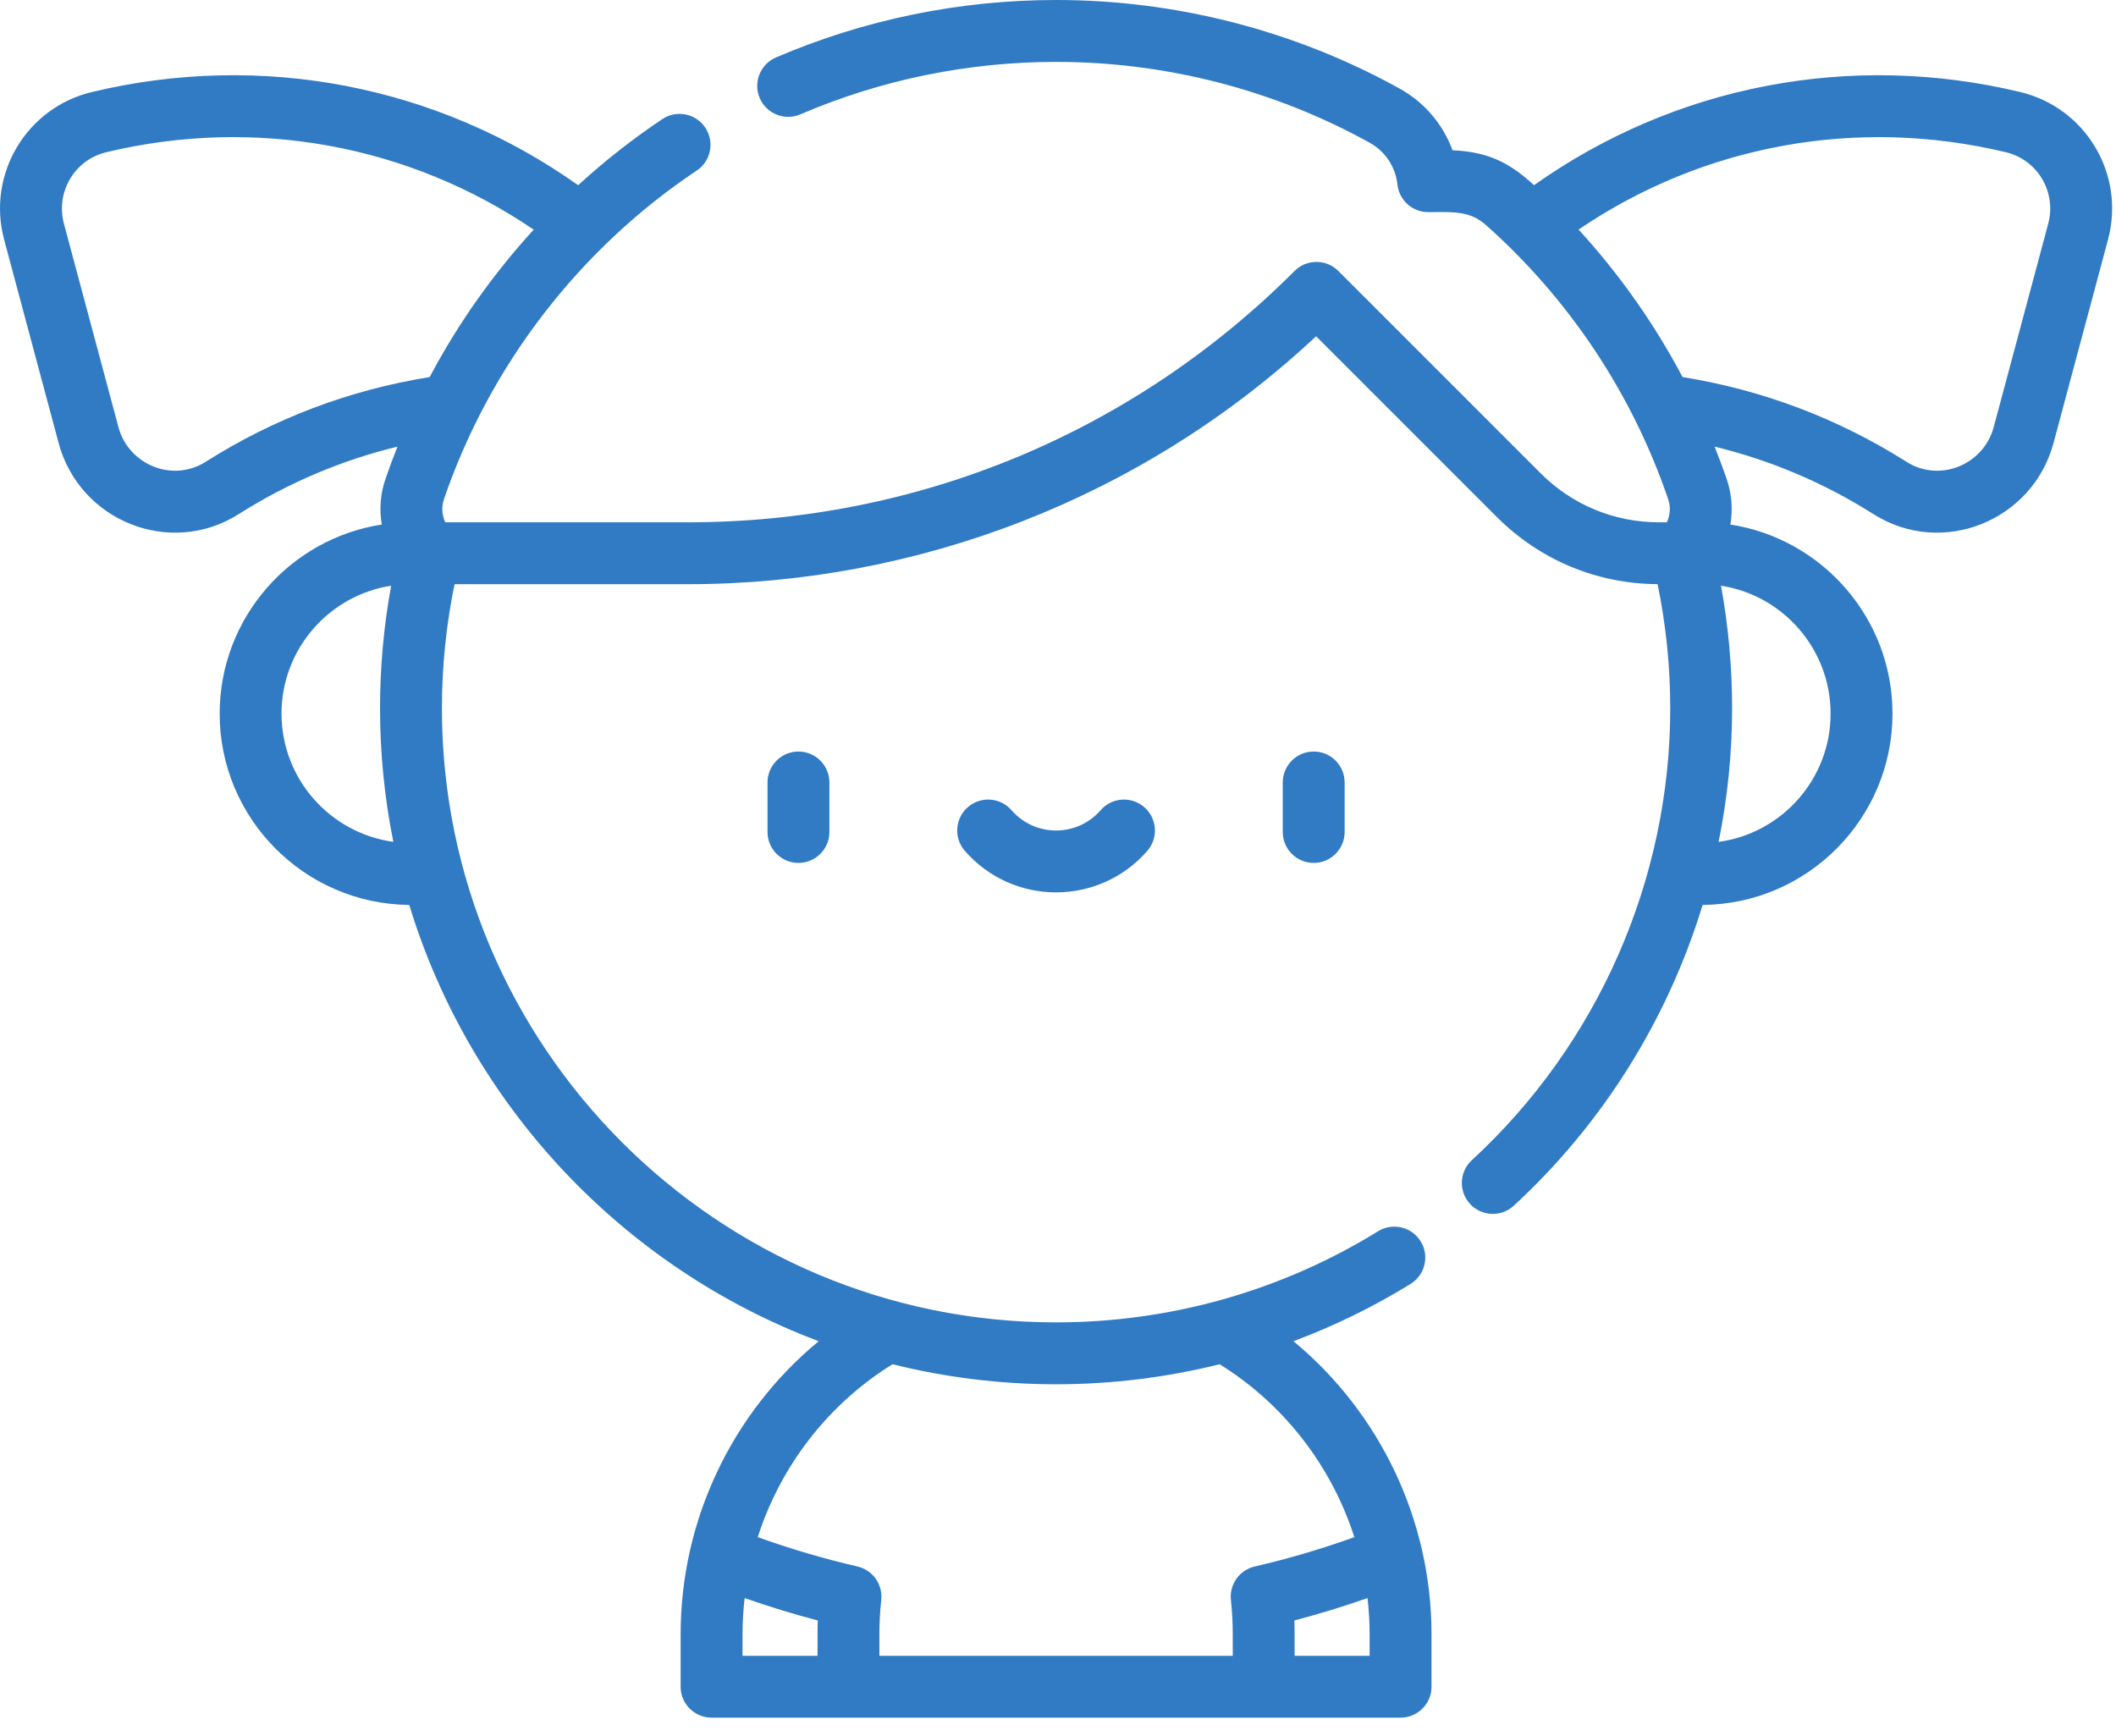
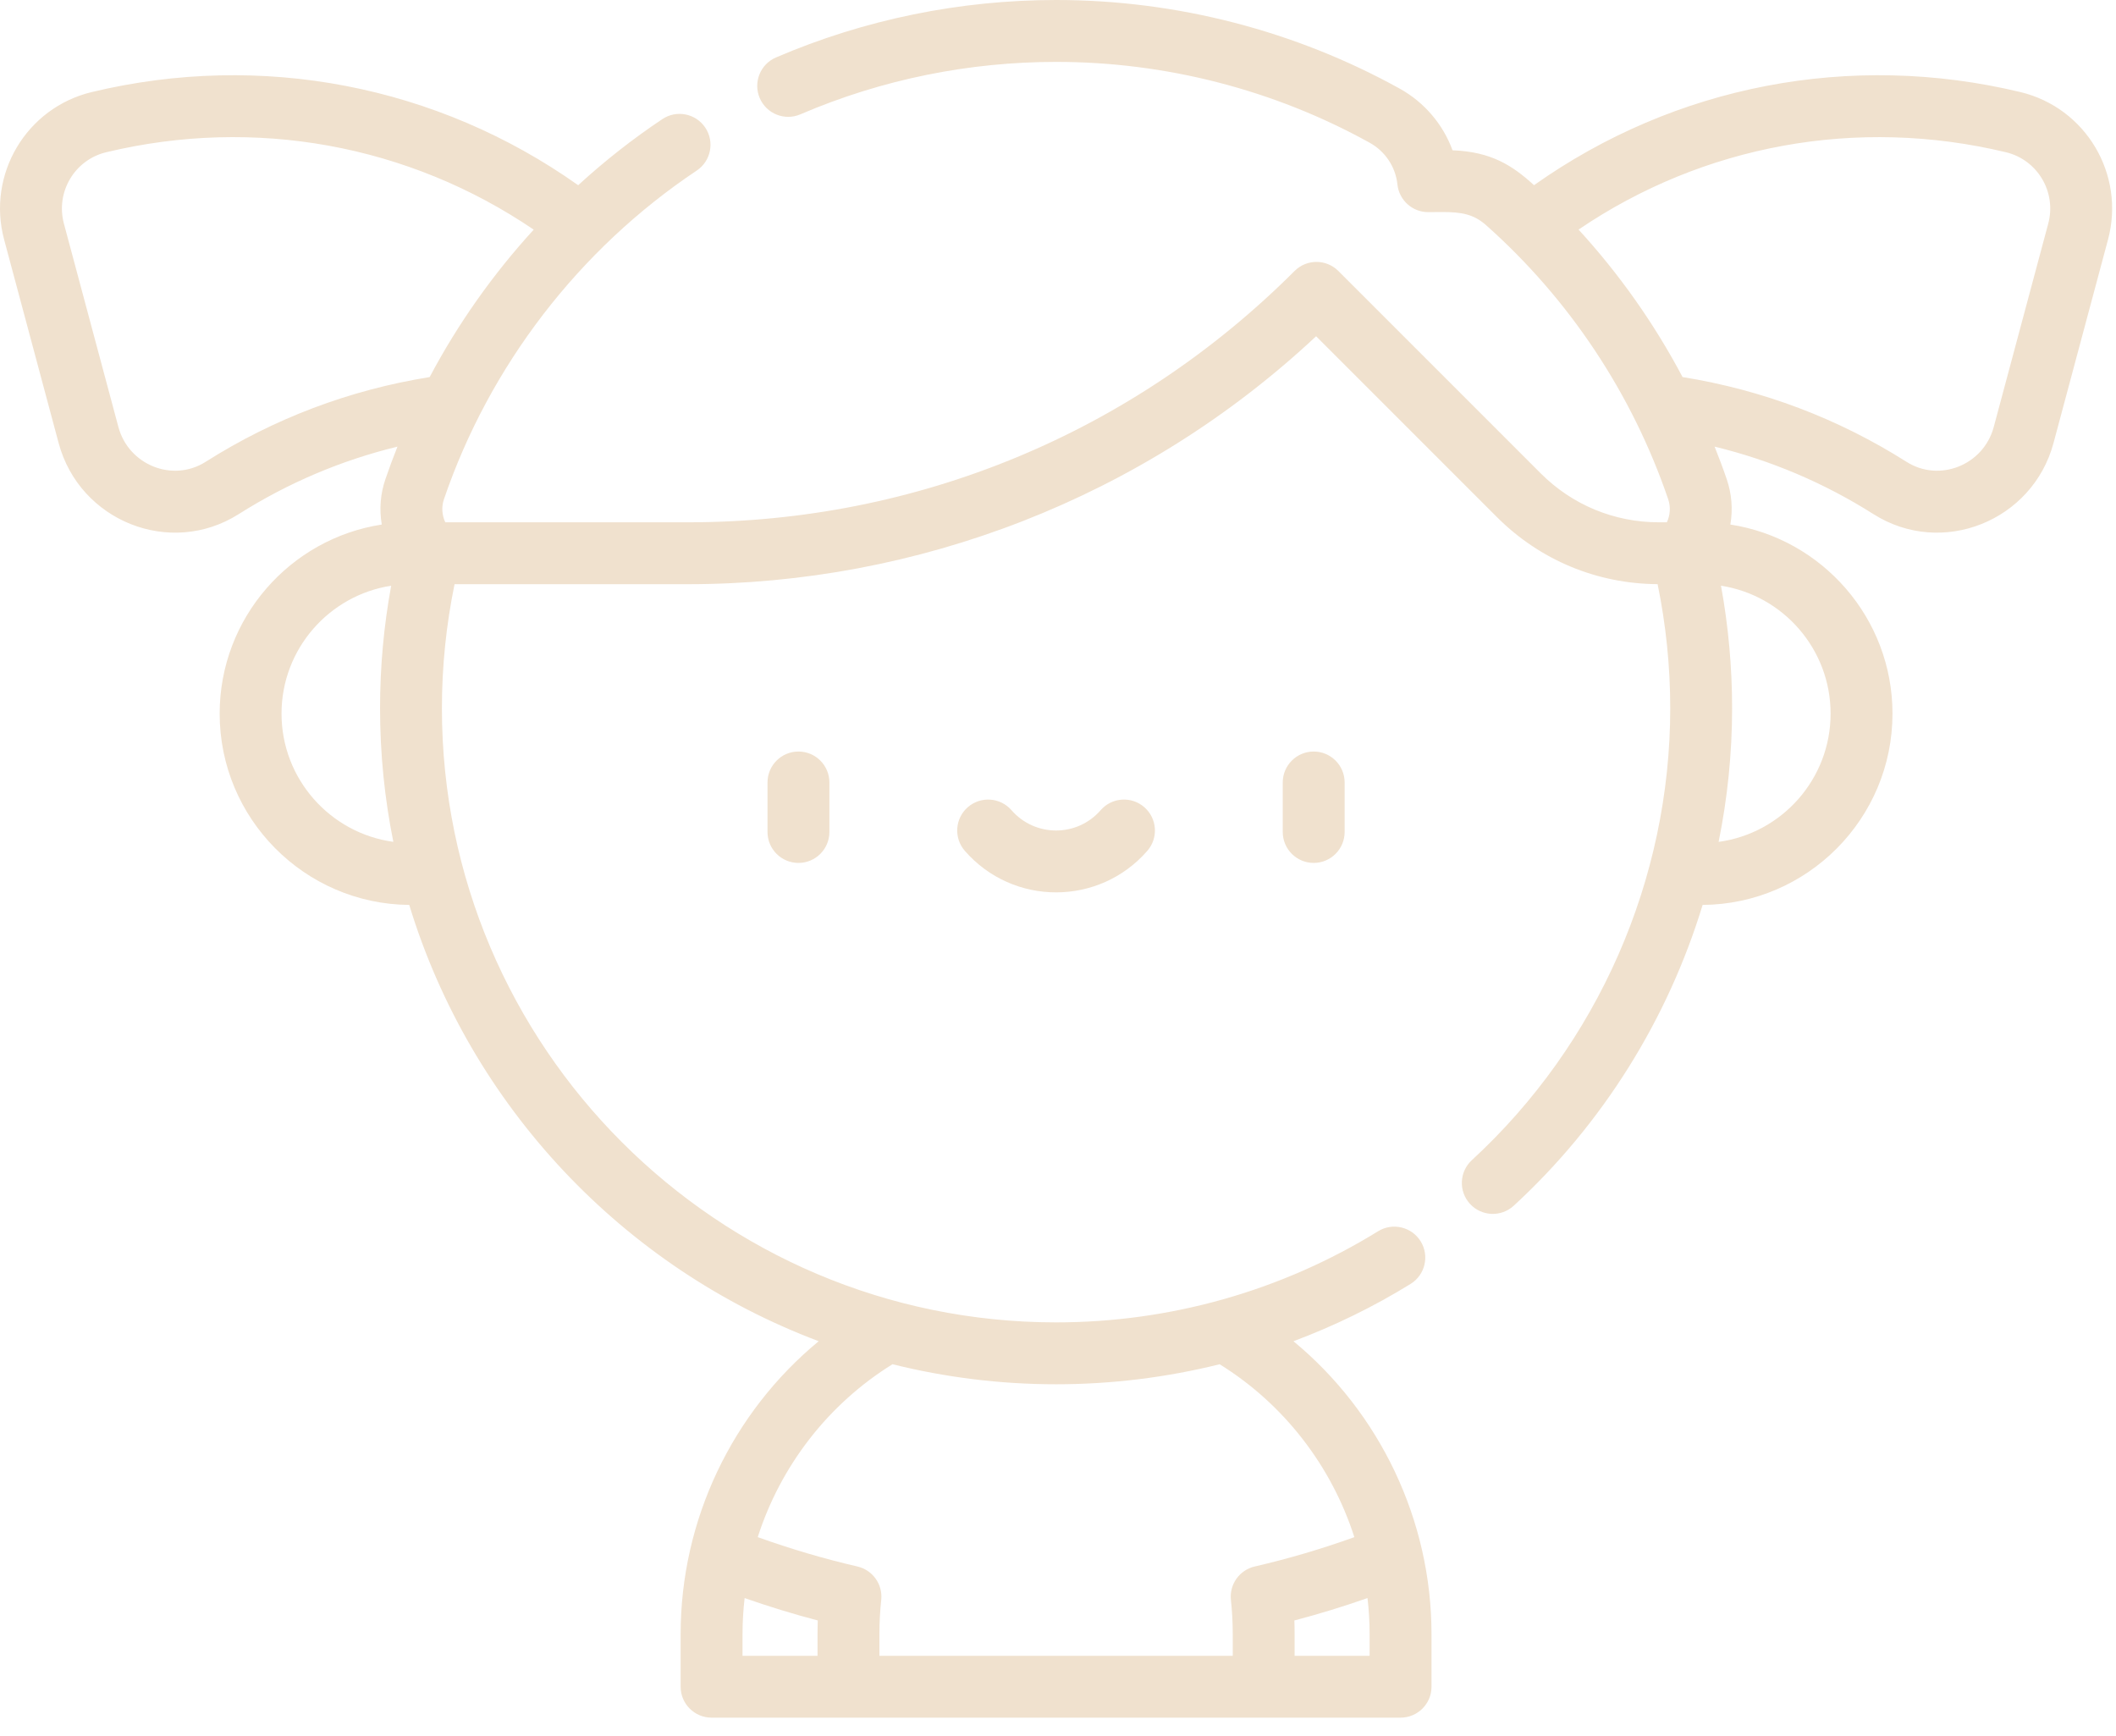
<svg xmlns="http://www.w3.org/2000/svg" width="89" height="73" viewBox="0 0 89 73" fill="none">
-   <path d="M32.282 32.91V34.993C32.282 35.712 32.865 36.294 33.584 36.294C34.302 36.294 34.885 35.712 34.885 34.993V32.91C34.885 32.192 34.302 31.609 33.584 31.609C32.865 31.609 32.282 32.192 32.282 32.91Z" fill="#307BC4" />
-   <path d="M53.953 32.91V34.993C53.953 35.712 54.536 36.294 55.255 36.294C55.973 36.294 56.556 35.712 56.556 34.993V32.91C56.556 32.192 55.973 31.609 55.255 31.609C54.536 31.609 53.953 32.192 53.953 32.91Z" fill="#307BC4" />
-   <path d="M46.294 34.076C45.301 35.216 43.536 35.215 42.543 34.076C42.071 33.534 41.249 33.478 40.707 33.95C40.165 34.422 40.109 35.244 40.581 35.786C42.612 38.116 46.228 38.114 48.257 35.786C48.729 35.244 48.672 34.422 48.13 33.95C47.589 33.477 46.767 33.534 46.294 34.076Z" fill="#307BC4" />
-   <path d="M84.978 3.872C77.841 2.159 70.45 3.589 64.522 7.789C63.616 6.962 62.728 6.383 61.094 6.321C60.695 5.231 59.911 4.303 58.87 3.726C54.468 1.288 49.472 0 44.422 0C40.38 0 36.366 0.816 32.637 2.417C31.977 2.701 31.672 3.466 31.955 4.126C32.239 4.787 33.004 5.092 33.664 4.809C37.117 3.326 40.788 2.603 44.422 2.603C49.032 2.603 53.592 3.778 57.609 6.003C58.263 6.365 58.699 7.02 58.776 7.756C58.846 8.419 59.404 8.922 60.07 8.922L60.657 8.918C61.47 8.918 61.98 9.004 62.509 9.474C66.007 12.583 68.654 16.568 70.165 20.998C70.276 21.323 70.249 21.668 70.109 21.968H69.774C67.896 21.968 66.13 21.237 64.803 19.909L56.291 11.397C55.783 10.889 54.959 10.889 54.451 11.397C47.634 18.214 38.571 21.968 28.931 21.968H18.729C18.589 21.668 18.562 21.323 18.672 20.999C20.588 15.381 24.364 10.472 29.305 7.174C29.902 6.775 30.064 5.967 29.665 5.369C29.266 4.772 28.458 4.61 27.86 5.009C26.607 5.845 25.424 6.777 24.318 7.79C18.389 3.589 10.997 2.159 3.86 3.872C1.106 4.533 -0.561 7.335 0.174 10.079L2.466 18.633C3.346 21.918 7.158 23.448 10.038 21.625C12.11 20.313 14.349 19.362 16.718 18.785C16.537 19.239 16.366 19.697 16.209 20.159C16.003 20.762 15.946 21.409 16.058 22.062C12.201 22.655 9.239 25.996 9.239 30.015C9.239 34.428 12.809 38.022 17.213 38.061C19.791 46.52 26.212 53.318 34.435 56.411C30.801 59.41 28.628 63.924 28.628 68.733V70.943C28.628 71.662 29.211 72.244 29.93 72.244H58.908C59.627 72.244 60.21 71.662 60.21 70.943V68.733C60.21 63.933 58.035 59.412 54.403 56.412C56.113 55.771 57.764 54.968 59.33 54.001C59.941 53.624 60.131 52.822 59.754 52.21C59.376 51.599 58.574 51.409 57.963 51.786C53.9 54.294 49.217 55.619 44.419 55.619C30.175 55.619 18.587 44.031 18.587 29.788C18.587 28.033 18.767 26.283 19.119 24.571H28.931C38.56 24.571 48.06 20.97 55.356 14.143L62.963 21.75C64.769 23.556 67.167 24.555 69.72 24.569C70.071 26.281 70.251 28.031 70.251 29.788C70.251 36.987 67.209 43.916 61.906 48.797C61.377 49.284 61.343 50.107 61.83 50.636C62.318 51.166 63.141 51.198 63.669 50.712C67.425 47.255 70.148 42.864 71.613 38.061C76.022 38.028 79.599 34.432 79.599 30.015C79.599 25.995 76.636 22.655 72.78 22.062C72.89 21.414 72.836 20.768 72.628 20.158C72.47 19.695 72.298 19.238 72.117 18.785C74.487 19.361 76.727 20.312 78.8 21.625C81.682 23.449 85.493 21.913 86.372 18.633L88.664 10.078C89.398 7.338 87.734 4.534 84.978 3.872ZM11.841 30.015C11.841 27.296 13.845 25.037 16.453 24.635C16.142 26.331 15.985 28.057 15.985 29.788C15.985 31.711 16.178 33.59 16.544 35.408C13.892 35.045 11.841 32.766 11.841 30.015ZM34.386 68.733V69.642H31.231V68.733C31.231 68.222 31.262 67.715 31.319 67.214C32.331 67.568 33.359 67.885 34.396 68.156C34.389 68.349 34.386 68.541 34.386 68.733ZM57.607 68.733V69.642H54.452V68.733C54.452 68.541 54.449 68.349 54.442 68.156C55.479 67.885 56.507 67.568 57.518 67.214C57.576 67.715 57.607 68.222 57.607 68.733ZM37.539 57.379C39.743 57.928 42.047 58.222 44.419 58.222C46.753 58.222 49.062 57.936 51.299 57.38C54.015 59.065 56.005 61.667 56.965 64.652C55.595 65.145 54.191 65.559 52.775 65.886C52.133 66.034 51.703 66.638 51.773 67.293C51.824 67.768 51.85 68.252 51.85 68.733V69.642H36.988V68.733C36.988 68.252 37.014 67.768 37.065 67.293C37.135 66.638 36.705 66.034 36.063 65.886C34.647 65.559 33.242 65.144 31.871 64.651C32.83 61.664 34.821 59.065 37.539 57.379ZM18.072 15.859C14.695 16.403 11.527 17.601 8.646 19.426C7.259 20.304 5.408 19.557 4.98 17.959L2.688 9.405C2.335 8.089 3.128 6.725 4.468 6.403C10.723 4.901 17.195 6.09 22.448 9.659C20.735 11.53 19.261 13.617 18.072 15.859ZM72.386 24.635C74.993 25.037 76.996 27.297 76.996 30.015C76.996 32.769 74.942 35.05 72.286 35.409C72.659 33.57 72.853 31.688 72.853 29.788C72.853 28.057 72.696 26.33 72.386 24.635ZM86.15 9.405L83.858 17.959C83.429 19.561 81.575 20.302 80.192 19.426C77.312 17.602 74.145 16.404 70.769 15.859C69.582 13.616 68.111 11.529 66.395 9.656C71.646 6.09 78.116 4.902 84.37 6.403C85.704 6.723 86.505 8.082 86.15 9.405Z" fill="#307BC4" />
+   <path d="M32.282 32.91V34.993C32.282 35.712 32.865 36.294 33.584 36.294C34.302 36.294 34.885 35.712 34.885 34.993V32.91C34.885 32.192 34.302 31.609 33.584 31.609C32.865 31.609 32.282 32.192 32.282 32.91Z" fill="#f0e1ce" />
+   <path d="M53.953 32.91V34.993C53.953 35.712 54.536 36.294 55.255 36.294C55.973 36.294 56.556 35.712 56.556 34.993V32.91C56.556 32.192 55.973 31.609 55.255 31.609C54.536 31.609 53.953 32.192 53.953 32.91Z" fill="#f0e1ce" />
+   <path d="M46.294 34.076C45.301 35.216 43.536 35.215 42.543 34.076C42.071 33.534 41.249 33.478 40.707 33.95C40.165 34.422 40.109 35.244 40.581 35.786C42.612 38.116 46.228 38.114 48.257 35.786C48.729 35.244 48.672 34.422 48.13 33.95C47.589 33.477 46.767 33.534 46.294 34.076Z" fill="#f0e1ce" />
+   <path d="M84.978 3.872C77.841 2.159 70.45 3.589 64.522 7.789C63.616 6.962 62.728 6.383 61.094 6.321C60.695 5.231 59.911 4.303 58.87 3.726C54.468 1.288 49.472 0 44.422 0C40.38 0 36.366 0.816 32.637 2.417C31.977 2.701 31.672 3.466 31.955 4.126C32.239 4.787 33.004 5.092 33.664 4.809C37.117 3.326 40.788 2.603 44.422 2.603C49.032 2.603 53.592 3.778 57.609 6.003C58.263 6.365 58.699 7.02 58.776 7.756C58.846 8.419 59.404 8.922 60.07 8.922L60.657 8.918C61.47 8.918 61.98 9.004 62.509 9.474C66.007 12.583 68.654 16.568 70.165 20.998C70.276 21.323 70.249 21.668 70.109 21.968H69.774C67.896 21.968 66.13 21.237 64.803 19.909L56.291 11.397C55.783 10.889 54.959 10.889 54.451 11.397C47.634 18.214 38.571 21.968 28.931 21.968H18.729C18.589 21.668 18.562 21.323 18.672 20.999C20.588 15.381 24.364 10.472 29.305 7.174C29.902 6.775 30.064 5.967 29.665 5.369C29.266 4.772 28.458 4.61 27.86 5.009C26.607 5.845 25.424 6.777 24.318 7.79C18.389 3.589 10.997 2.159 3.86 3.872C1.106 4.533 -0.561 7.335 0.174 10.079L2.466 18.633C3.346 21.918 7.158 23.448 10.038 21.625C12.11 20.313 14.349 19.362 16.718 18.785C16.537 19.239 16.366 19.697 16.209 20.159C16.003 20.762 15.946 21.409 16.058 22.062C12.201 22.655 9.239 25.996 9.239 30.015C9.239 34.428 12.809 38.022 17.213 38.061C19.791 46.52 26.212 53.318 34.435 56.411C30.801 59.41 28.628 63.924 28.628 68.733V70.943C28.628 71.662 29.211 72.244 29.93 72.244H58.908C59.627 72.244 60.21 71.662 60.21 70.943V68.733C60.21 63.933 58.035 59.412 54.403 56.412C56.113 55.771 57.764 54.968 59.33 54.001C59.941 53.624 60.131 52.822 59.754 52.21C59.376 51.599 58.574 51.409 57.963 51.786C53.9 54.294 49.217 55.619 44.419 55.619C30.175 55.619 18.587 44.031 18.587 29.788C18.587 28.033 18.767 26.283 19.119 24.571H28.931C38.56 24.571 48.06 20.97 55.356 14.143L62.963 21.75C64.769 23.556 67.167 24.555 69.72 24.569C70.071 26.281 70.251 28.031 70.251 29.788C70.251 36.987 67.209 43.916 61.906 48.797C61.377 49.284 61.343 50.107 61.83 50.636C62.318 51.166 63.141 51.198 63.669 50.712C67.425 47.255 70.148 42.864 71.613 38.061C76.022 38.028 79.599 34.432 79.599 30.015C79.599 25.995 76.636 22.655 72.78 22.062C72.89 21.414 72.836 20.768 72.628 20.158C72.47 19.695 72.298 19.238 72.117 18.785C74.487 19.361 76.727 20.312 78.8 21.625C81.682 23.449 85.493 21.913 86.372 18.633L88.664 10.078C89.398 7.338 87.734 4.534 84.978 3.872ZM11.841 30.015C11.841 27.296 13.845 25.037 16.453 24.635C16.142 26.331 15.985 28.057 15.985 29.788C15.985 31.711 16.178 33.59 16.544 35.408C13.892 35.045 11.841 32.766 11.841 30.015ZM34.386 68.733V69.642H31.231V68.733C31.231 68.222 31.262 67.715 31.319 67.214C32.331 67.568 33.359 67.885 34.396 68.156C34.389 68.349 34.386 68.541 34.386 68.733ZM57.607 68.733V69.642H54.452V68.733C54.452 68.541 54.449 68.349 54.442 68.156C55.479 67.885 56.507 67.568 57.518 67.214C57.576 67.715 57.607 68.222 57.607 68.733ZM37.539 57.379C39.743 57.928 42.047 58.222 44.419 58.222C46.753 58.222 49.062 57.936 51.299 57.38C54.015 59.065 56.005 61.667 56.965 64.652C55.595 65.145 54.191 65.559 52.775 65.886C52.133 66.034 51.703 66.638 51.773 67.293C51.824 67.768 51.85 68.252 51.85 68.733V69.642H36.988V68.733C36.988 68.252 37.014 67.768 37.065 67.293C37.135 66.638 36.705 66.034 36.063 65.886C34.647 65.559 33.242 65.144 31.871 64.651C32.83 61.664 34.821 59.065 37.539 57.379ZM18.072 15.859C14.695 16.403 11.527 17.601 8.646 19.426C7.259 20.304 5.408 19.557 4.98 17.959L2.688 9.405C2.335 8.089 3.128 6.725 4.468 6.403C10.723 4.901 17.195 6.09 22.448 9.659C20.735 11.53 19.261 13.617 18.072 15.859ZM72.386 24.635C74.993 25.037 76.996 27.297 76.996 30.015C76.996 32.769 74.942 35.05 72.286 35.409C72.659 33.57 72.853 31.688 72.853 29.788C72.853 28.057 72.696 26.33 72.386 24.635ZM86.15 9.405L83.858 17.959C83.429 19.561 81.575 20.302 80.192 19.426C77.312 17.602 74.145 16.404 70.769 15.859C69.582 13.616 68.111 11.529 66.395 9.656C71.646 6.09 78.116 4.902 84.37 6.403C85.704 6.723 86.505 8.082 86.15 9.405Z" fill="#f0e1ce" />
</svg>
